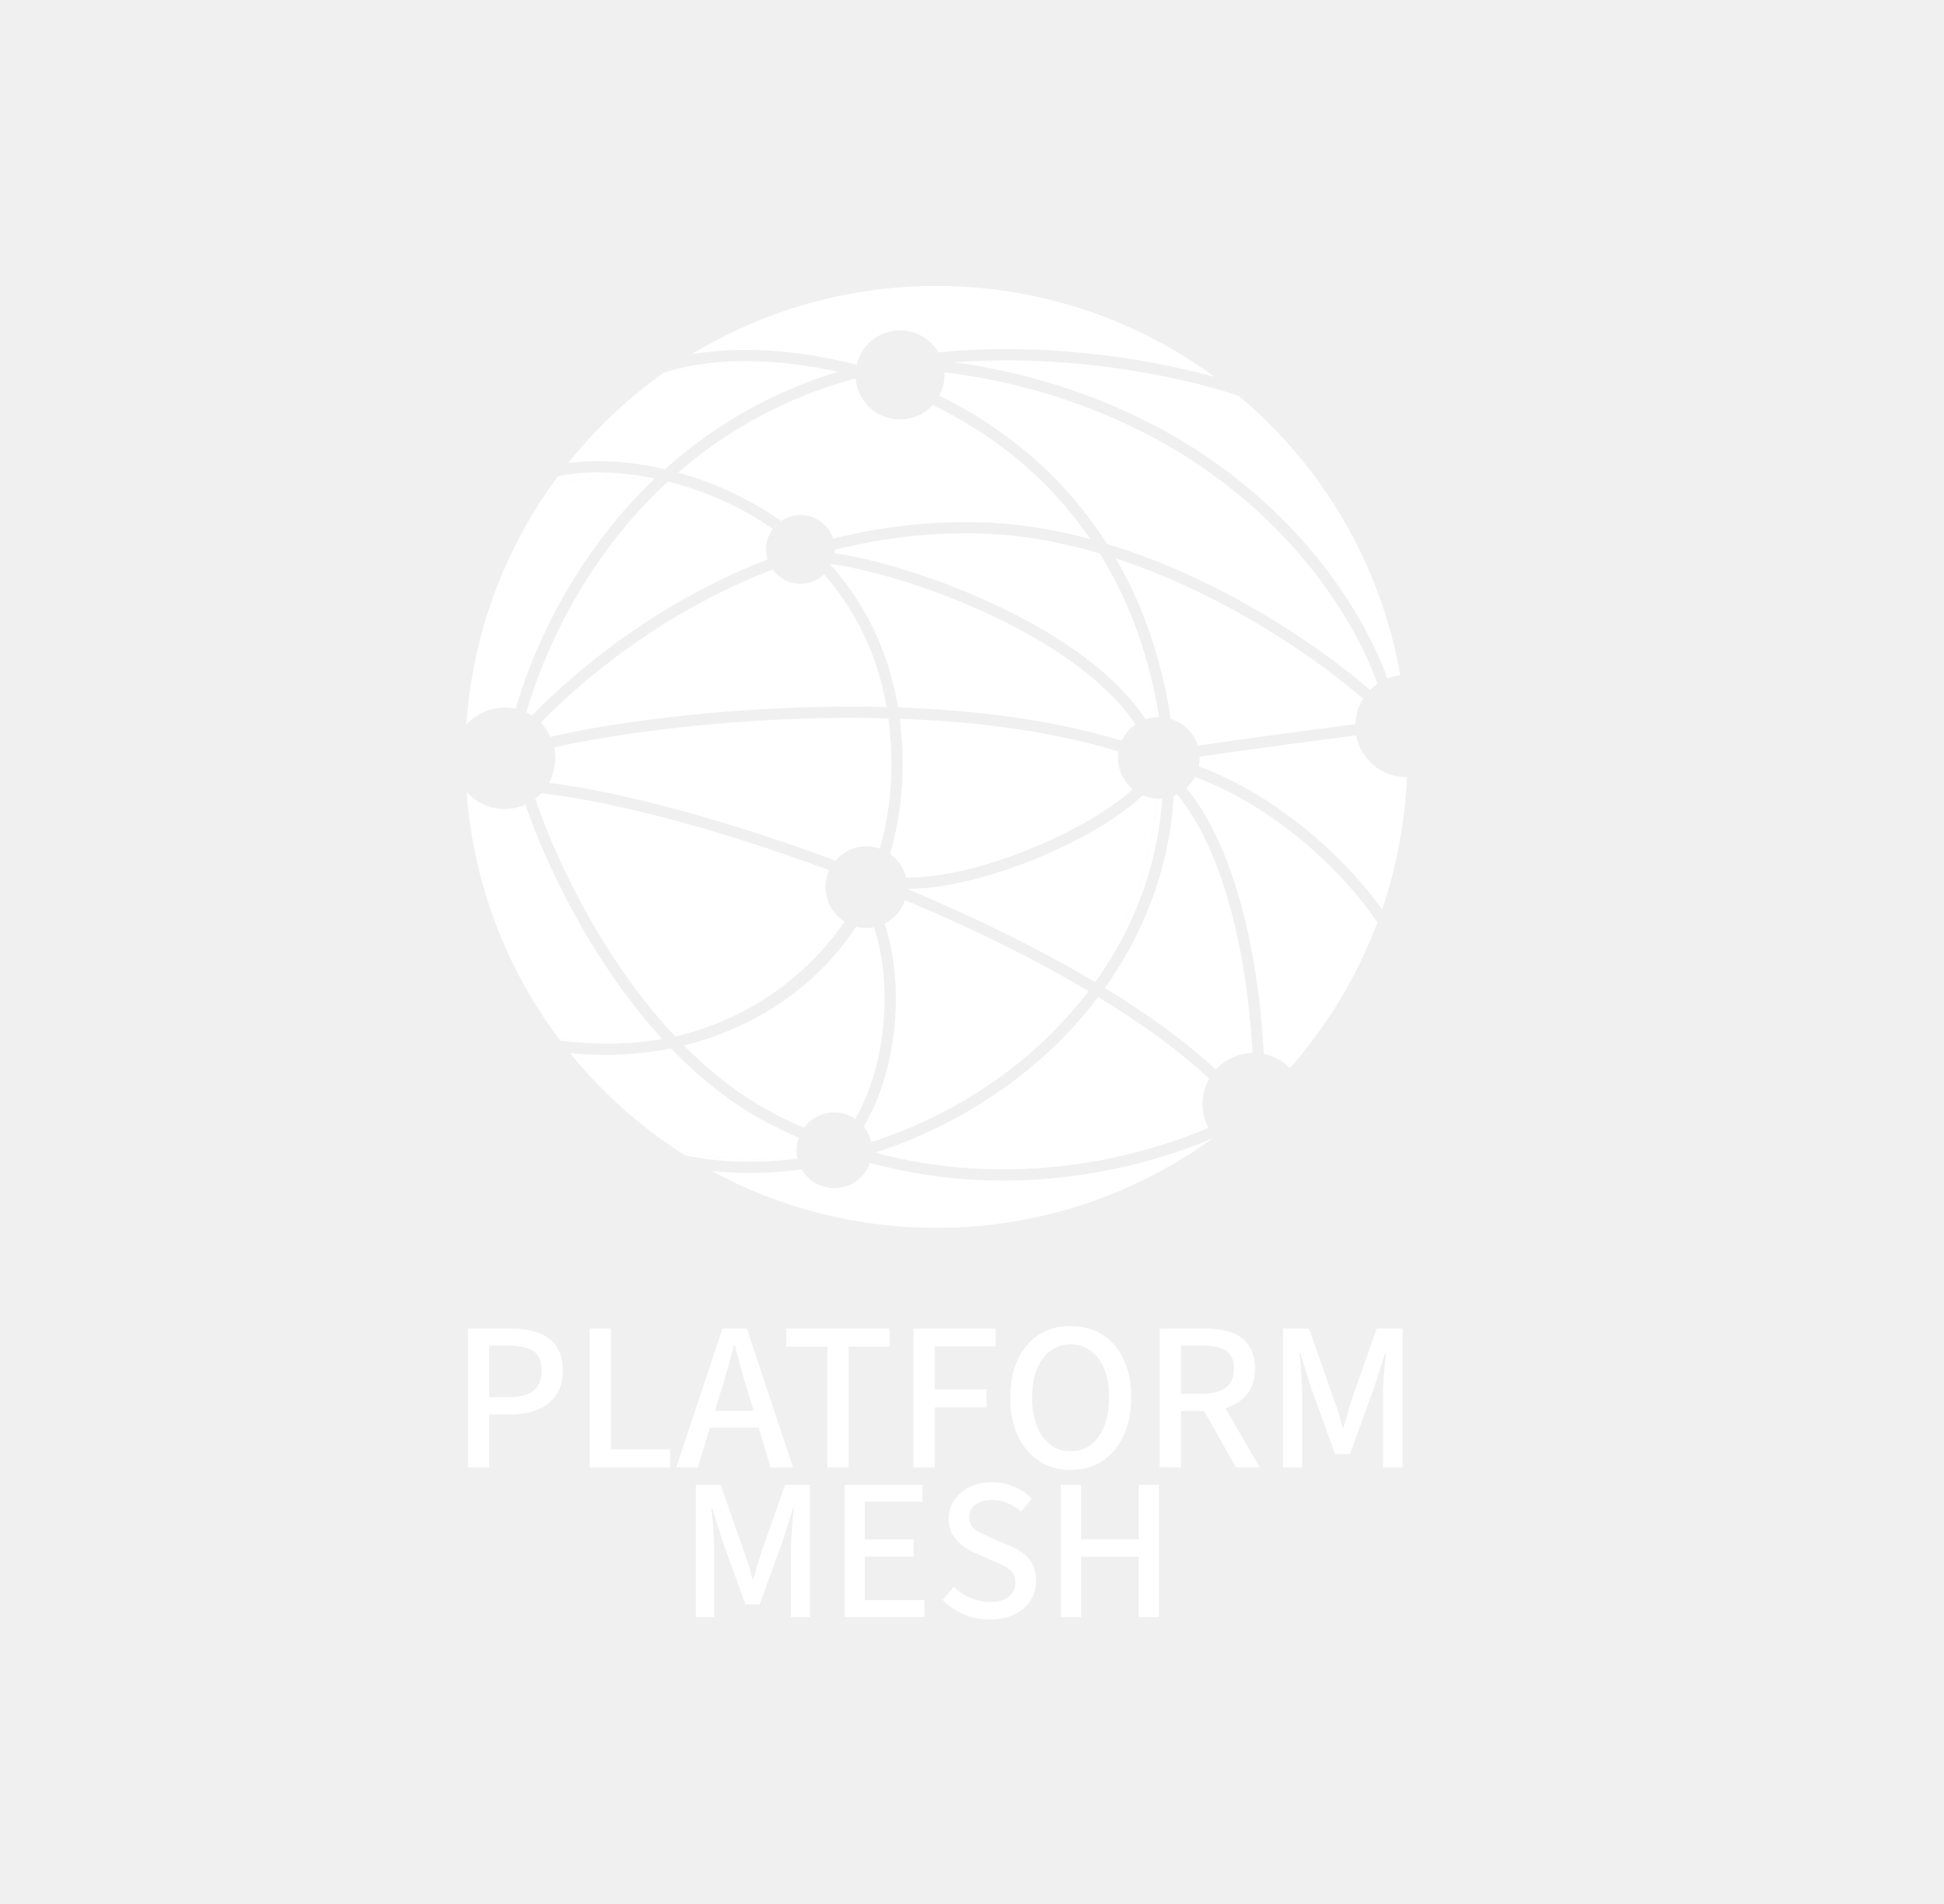
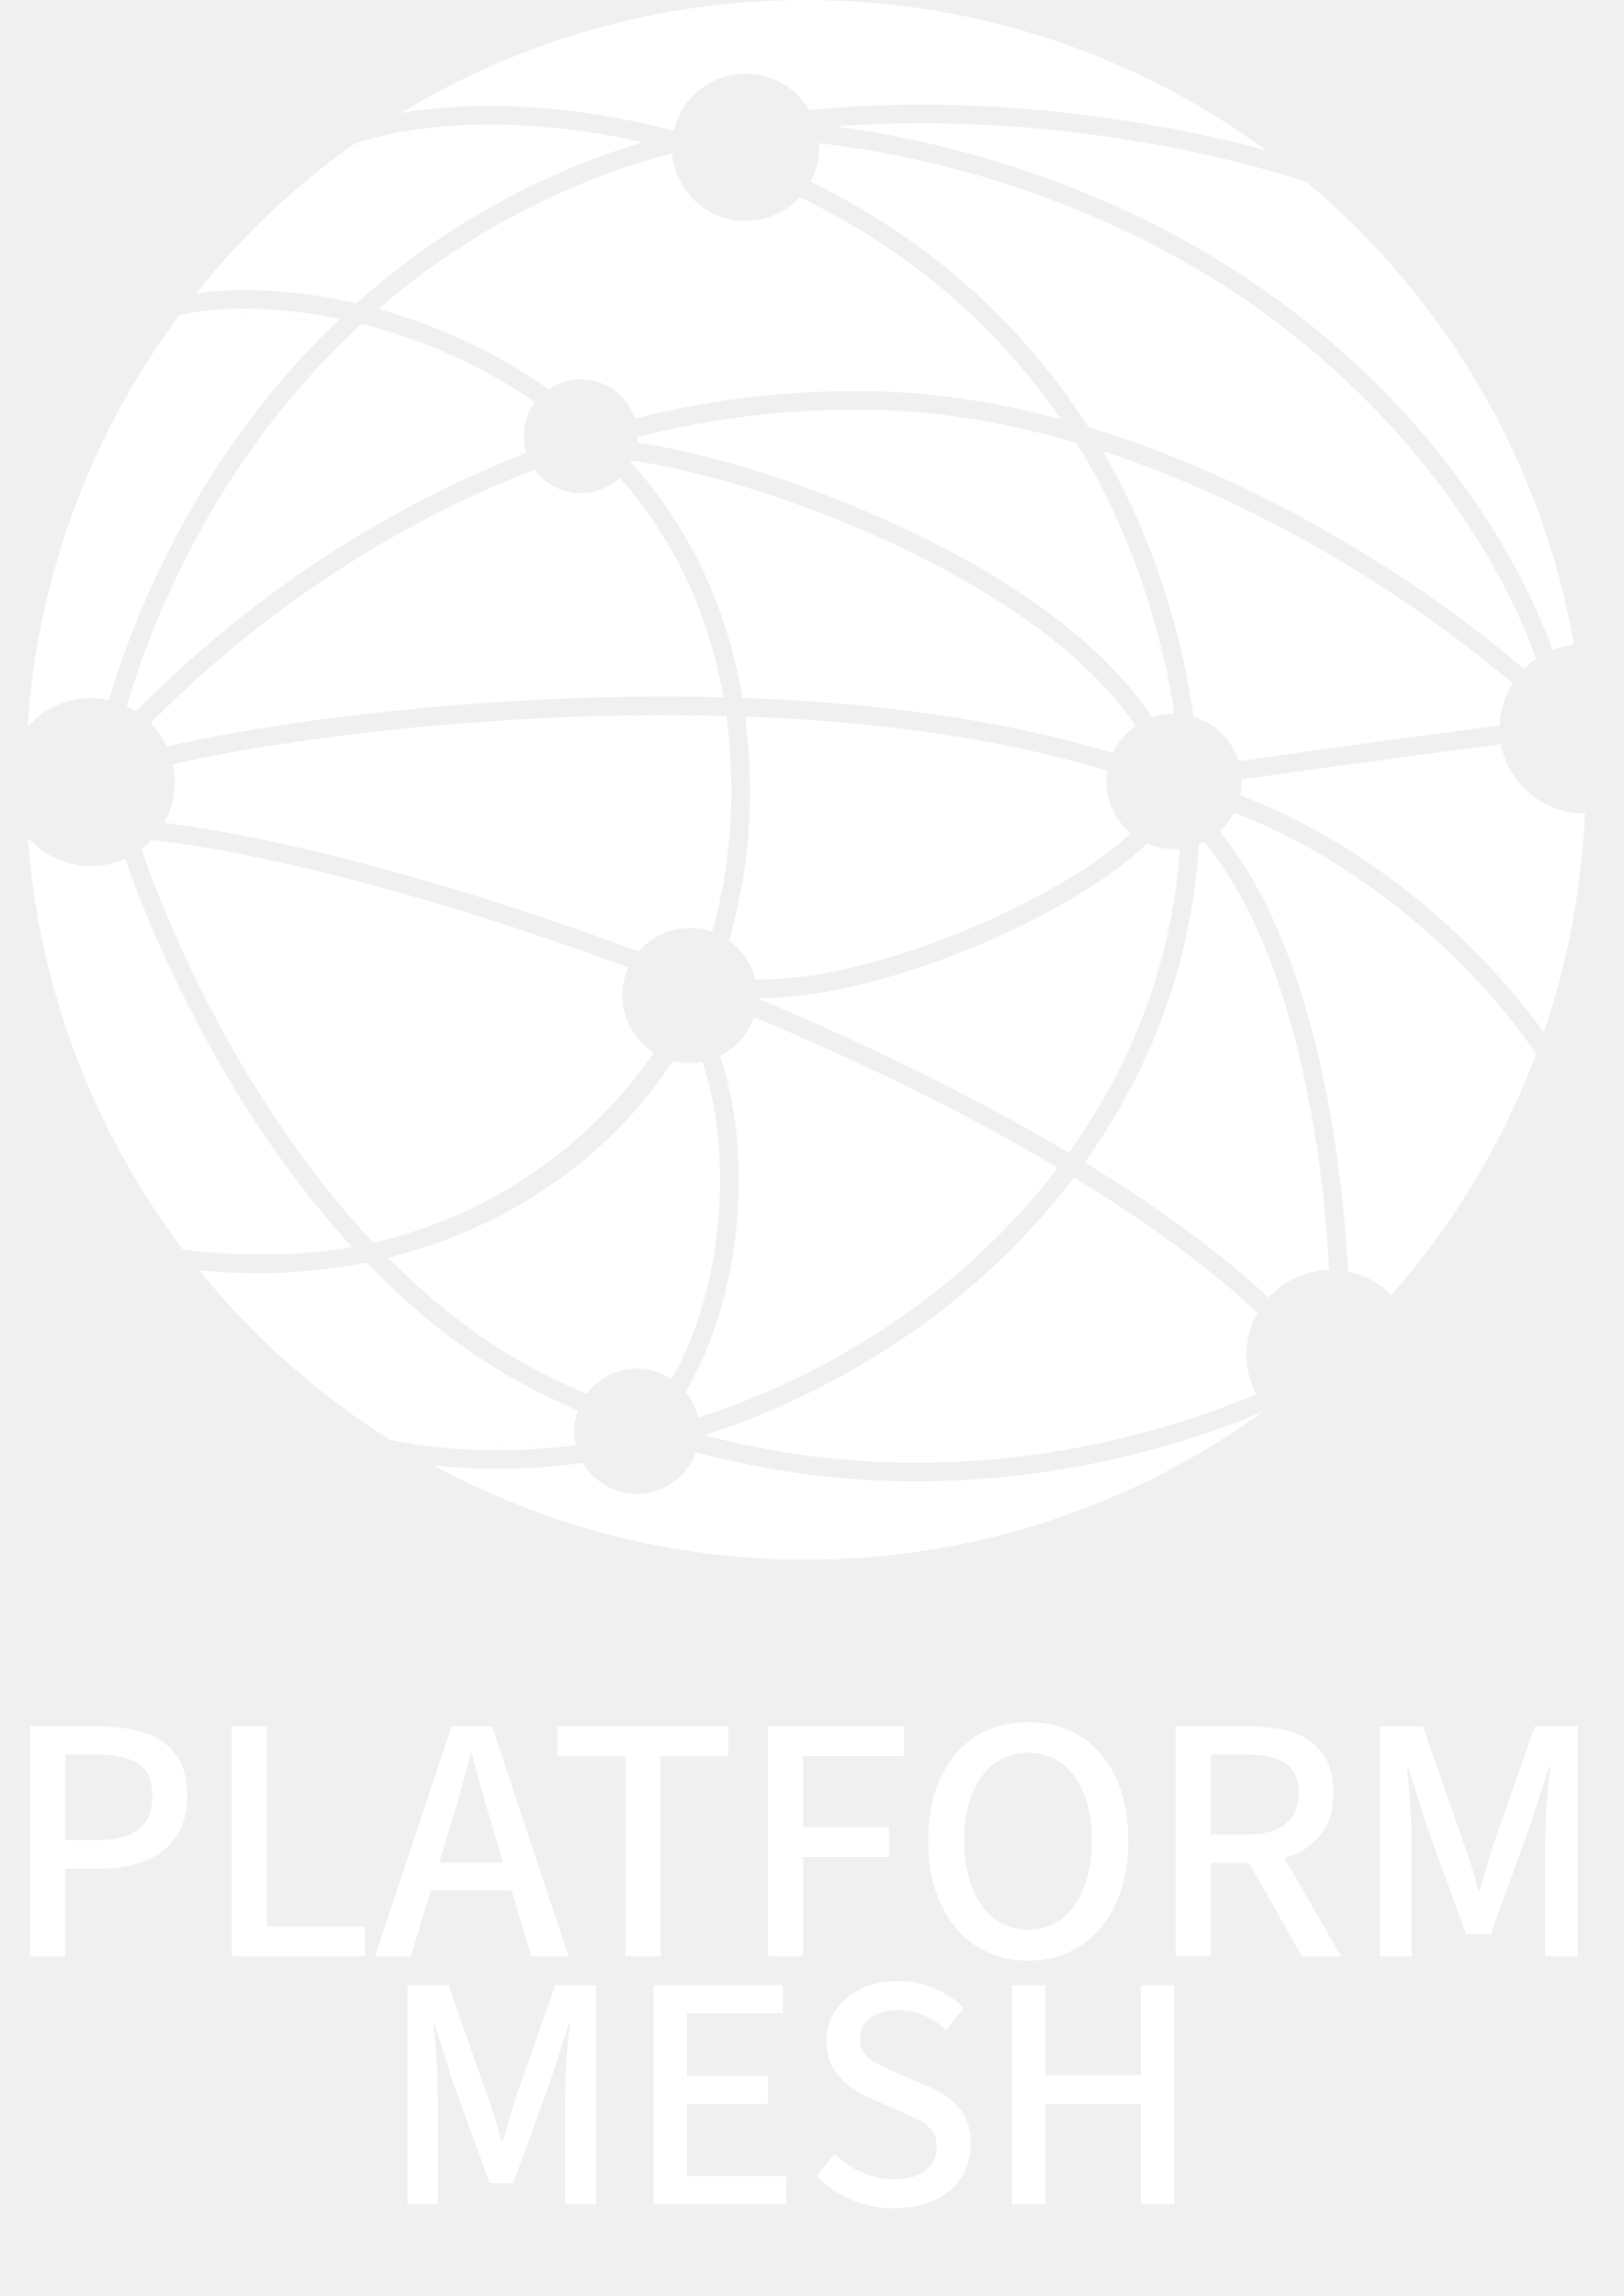
- <svg xmlns="http://www.w3.org/2000/svg" id="a" data-name="Layer 1" width="678.31" height="664.28" viewBox="0 0 678.31 664.28">
-   <g>
-     <rect x="156.92" y="459.64" width="342.15" height="67.11" fill="none" />
-     <path d="M163.29,512.11v-48.47h14.58c3.6,0,6.79.46,9.58,1.37,2.79.91,4.97,2.44,6.55,4.59,1.58,2.15,2.37,5.02,2.37,8.62s-.78,6.39-2.33,8.66c-1.55,2.27-3.71,3.96-6.48,5.07s-5.9,1.67-9.4,1.67h-7.47v18.5h-7.4ZM170.68,487.61h6.73c3.95,0,6.87-.76,8.77-2.29,1.9-1.53,2.85-3.9,2.85-7.1s-1-5.51-3-6.77-4.97-1.89-8.92-1.89h-6.44v18.06Z" fill="#fff" />
-     <path d="M205.76,512.11v-48.47h7.4v42.18h20.65v6.29h-28.05Z" fill="#fff" />
-     <path d="M235.95,512.11l16.13-48.47h8.51l16.13,48.47h-7.84l-7.92-26.42c-.84-2.66-1.63-5.34-2.37-8.03-.74-2.69-1.48-5.41-2.22-8.18h-.3c-.69,2.76-1.42,5.49-2.18,8.18-.77,2.69-1.57,5.37-2.41,8.03l-7.99,26.42h-7.55ZM244.98,498.2v-5.85h22.57v5.85h-22.57Z" fill="#fff" />
-     <path d="M288.71,512.11v-42.18h-14.36v-6.29h36.04v6.29h-14.28v42.18h-7.4Z" fill="#fff" />
-     <path d="M318.76,512.11v-48.47h28.64v6.22h-21.24v15.02h18.06v6.29h-18.06v20.94h-7.4Z" fill="#fff" />
-     <path d="M373.59,513c-4.14,0-7.8-1.02-10.95-3.07-3.16-2.05-5.64-4.97-7.44-8.77-1.8-3.8-2.7-8.29-2.7-13.47s.9-9.71,2.7-13.43c1.8-3.72,4.28-6.57,7.44-8.55,3.16-1.97,6.81-2.96,10.95-2.96s7.79.99,10.95,2.96c3.16,1.97,5.64,4.82,7.44,8.55s2.7,8.2,2.7,13.43-.9,9.67-2.7,13.47c-1.8,3.8-4.28,6.72-7.44,8.77-3.16,2.05-6.81,3.07-10.95,3.07ZM373.59,506.48c2.71,0,5.07-.76,7.07-2.29,2-1.53,3.55-3.71,4.66-6.55,1.11-2.84,1.67-6.15,1.67-9.95s-.55-7.14-1.67-9.88c-1.11-2.74-2.66-4.86-4.66-6.36-2-1.5-4.35-2.26-7.07-2.26s-5.08.75-7.1,2.26c-2.02,1.51-3.59,3.63-4.7,6.36-1.11,2.74-1.67,6.03-1.67,9.88s.55,7.12,1.67,9.95c1.11,2.84,2.67,5.02,4.7,6.55,2.02,1.53,4.39,2.29,7.1,2.29Z" fill="#fff" />
-     <path d="M404.67,512.11v-48.47h15.76c3.35,0,6.34.43,8.95,1.29,2.61.86,4.69,2.33,6.22,4.4,1.53,2.07,2.29,4.84,2.29,8.29s-.77,6.12-2.29,8.29c-1.53,2.17-3.6,3.8-6.22,4.88-2.62,1.08-5.6,1.63-8.95,1.63h-8.36v19.68h-7.4ZM412.07,486.43h7.47c3.6,0,6.34-.73,8.21-2.18,1.87-1.45,2.81-3.66,2.81-6.62s-.94-5.04-2.81-6.25c-1.88-1.21-4.61-1.81-8.21-1.81h-7.47v16.87ZM431.24,512.11l-12.21-21.68,5.55-4.22,14.95,25.9h-8.29Z" fill="#fff" />
-     <path d="M447.66,512.11v-48.47h9.1l8.66,24.79c.59,1.58,1.13,3.16,1.63,4.74.49,1.58.96,3.26,1.41,5.03h.3c.49-1.78.97-3.45,1.44-5.03.47-1.58.95-3.16,1.44-4.74l8.73-24.79h9.03v48.47h-6.88v-24.35c0-1.48.05-3.16.15-5.03.1-1.87.23-3.74.41-5.59.17-1.85.36-3.52.55-5h-.3l-3.85,12.06-8.44,23.24h-5.18l-8.44-23.24-3.77-12.06h-.3c.2,1.48.37,3.14.52,5,.15,1.85.27,3.71.37,5.59.1,1.88.15,3.55.15,5.03v24.35h-6.73Z" fill="#fff" />
+ <svg xmlns="http://www.w3.org/2000/svg" id="a" data-name="Layer 1" width="342.15" height="483.9" viewBox="0 0 342.15 483.9" version="1.1">
+   <defs id="defs48" />
+   <g id="g8" transform="translate(-156.92,-99.79)">
+     <rect x="156.92" y="459.64" width="342.15" height="67.11" fill="none" id="rect1" />
+     <path d="m 163.29,512.11 v -48.47 h 14.58 c 3.6,0 6.79,0.46 9.58,1.37 2.79,0.91 4.97,2.44 6.55,4.59 1.58,2.15 2.37,5.02 2.37,8.62 0,3.6 -0.78,6.39 -2.33,8.66 -1.55,2.27 -3.71,3.96 -6.48,5.07 -2.77,1.11 -5.9,1.67 -9.4,1.67 h -7.47 v 18.5 h -7.4 z m 7.39,-24.5 h 6.73 c 3.95,0 6.87,-0.76 8.77,-2.29 1.9,-1.53 2.85,-3.9 2.85,-7.1 0,-3.2 -1,-5.51 -3,-6.77 -2,-1.26 -4.97,-1.89 -8.92,-1.89 h -6.44 v 18.06 z" fill="#ffffff" id="path1" />
+     <path d="m 205.76,512.11 v -48.47 h 7.4 v 42.18 h 20.65 v 6.29 z" fill="#ffffff" id="path2" />
+     <path d="m 235.95,512.11 16.13,-48.47 h 8.51 l 16.13,48.47 h -7.84 l -7.92,-26.42 c -0.84,-2.66 -1.63,-5.34 -2.37,-8.03 -0.74,-2.69 -1.48,-5.41 -2.22,-8.18 h -0.3 c -0.69,2.76 -1.42,5.49 -2.18,8.18 -0.77,2.69 -1.57,5.37 -2.41,8.03 l -7.99,26.42 h -7.55 z m 9.03,-13.91 v -5.85 h 22.57 v 5.85 z" fill="#ffffff" id="path3" />
+     <path d="m 288.71,512.11 v -42.18 h -14.36 v -6.29 h 36.04 v 6.29 h -14.28 v 42.18 z" fill="#ffffff" id="path4" />
+     <path d="m 318.76,512.11 v -48.47 h 28.64 v 6.22 h -21.24 v 15.02 h 18.06 v 6.29 h -18.06 v 20.94 z" fill="#ffffff" id="path5" />
+     <path d="m 373.59,513 c -4.14,0 -7.8,-1.02 -10.95,-3.07 -3.16,-2.05 -5.64,-4.97 -7.44,-8.77 -1.8,-3.8 -2.7,-8.29 -2.7,-13.47 0,-5.18 0.9,-9.71 2.7,-13.43 1.8,-3.72 4.28,-6.57 7.44,-8.55 3.16,-1.97 6.81,-2.96 10.95,-2.96 4.14,0 7.79,0.99 10.95,2.96 3.16,1.97 5.64,4.82 7.44,8.55 1.8,3.73 2.7,8.2 2.7,13.43 0,5.23 -0.9,9.67 -2.7,13.47 -1.8,3.8 -4.28,6.72 -7.44,8.77 -3.16,2.05 -6.81,3.07 -10.95,3.07 z m 0,-6.52 c 2.71,0 5.07,-0.76 7.07,-2.29 2,-1.53 3.55,-3.71 4.66,-6.55 1.11,-2.84 1.67,-6.15 1.67,-9.95 0,-3.8 -0.55,-7.14 -1.67,-9.88 -1.11,-2.74 -2.66,-4.86 -4.66,-6.36 -2,-1.5 -4.35,-2.26 -7.07,-2.26 -2.72,0 -5.08,0.75 -7.1,2.26 -2.02,1.51 -3.59,3.63 -4.7,6.36 -1.11,2.74 -1.67,6.03 -1.67,9.88 0,3.85 0.55,7.12 1.67,9.95 1.11,2.84 2.67,5.02 4.7,6.55 2.02,1.53 4.39,2.29 7.1,2.29 z" fill="#ffffff" id="path6" />
+     <path d="m 404.67,512.11 v -48.47 h 15.76 c 3.35,0 6.34,0.43 8.95,1.29 2.61,0.86 4.69,2.33 6.22,4.4 1.53,2.07 2.29,4.84 2.29,8.29 0,3.45 -0.77,6.12 -2.29,8.29 -1.53,2.17 -3.6,3.8 -6.22,4.88 -2.62,1.08 -5.6,1.63 -8.95,1.63 h -8.36 v 19.68 h -7.4 z m 7.4,-25.68 h 7.47 c 3.6,0 6.34,-0.73 8.21,-2.18 1.87,-1.45 2.81,-3.66 2.81,-6.62 0,-2.96 -0.94,-5.04 -2.81,-6.25 -1.88,-1.21 -4.61,-1.81 -8.21,-1.81 h -7.47 v 16.87 z m 19.17,25.68 -12.21,-21.68 5.55,-4.22 14.95,25.9 z" fill="#ffffff" id="path7" />
+     <path d="m 447.66,512.11 v -48.47 h 9.1 l 8.66,24.79 c 0.59,1.58 1.13,3.16 1.63,4.74 0.49,1.58 0.96,3.26 1.41,5.03 h 0.3 c 0.49,-1.78 0.97,-3.45 1.44,-5.03 0.47,-1.58 0.95,-3.16 1.44,-4.74 l 8.73,-24.79 h 9.03 v 48.47 h -6.88 v -24.35 c 0,-1.48 0.05,-3.16 0.15,-5.03 0.1,-1.87 0.23,-3.74 0.41,-5.59 0.17,-1.85 0.36,-3.52 0.55,-5 h -0.3 l -3.85,12.06 -8.44,23.24 h -5.18 l -8.44,-23.24 -3.77,-12.06 h -0.3 c 0.2,1.48 0.37,3.14 0.52,5 0.15,1.85 0.27,3.71 0.37,5.59 0.1,1.88 0.15,3.55 0.15,5.03 v 24.35 z" fill="#ffffff" id="path8" />
  </g>
-   <g>
-     <rect x="209.57" y="514.37" width="228.01" height="69.32" fill="none" />
-     <path d="M242.78,564.36v-46.18h8.67l8.25,23.62c.56,1.5,1.08,3.01,1.55,4.51.47,1.5.92,3.1,1.34,4.79h.28c.47-1.69.93-3.29,1.38-4.79.45-1.5.9-3.01,1.38-4.51l8.32-23.62h8.6v46.18h-6.56v-23.2c0-1.41.05-3.01.14-4.79s.22-3.56.39-5.32c.16-1.76.34-3.35.53-4.76h-.28l-3.67,11.49-8.04,22.14h-4.94l-8.04-22.14-3.6-11.49h-.28c.19,1.41.35,3,.49,4.76.14,1.76.26,3.54.35,5.32.09,1.79.14,3.38.14,4.79v23.2h-6.42Z" fill="#fff" />
-     <path d="M294.67,564.36v-46.18h27.21v5.92h-20.16v13.18h17.06v5.92h-17.06v15.23h20.87v5.92h-27.92Z" fill="#fff" />
-     <path d="M345.36,565.2c-3.24,0-6.25-.6-9.03-1.8-2.77-1.2-5.24-2.88-7.4-5.04l3.88-4.58c1.64,1.65,3.58,2.94,5.82,3.88,2.23.94,4.52,1.41,6.87,1.41,2.82,0,4.99-.62,6.52-1.87,1.53-1.24,2.29-2.88,2.29-4.9,0-1.41-.32-2.55-.95-3.42-.63-.87-1.52-1.6-2.64-2.19-1.13-.59-2.4-1.19-3.81-1.8l-6.49-2.82c-1.5-.66-2.97-1.5-4.41-2.54-1.43-1.03-2.62-2.33-3.56-3.88-.94-1.55-1.41-3.46-1.41-5.71,0-2.4.65-4.55,1.94-6.45,1.29-1.9,3.07-3.41,5.32-4.51s4.87-1.66,7.83-1.66c2.77,0,5.36.52,7.76,1.55,2.4,1.03,4.44,2.4,6.13,4.09l-3.74,4.58c-1.46-1.27-3.04-2.27-4.76-3-1.71-.73-3.51-1.09-5.39-1.09-2.4,0-4.32.54-5.78,1.62-1.46,1.08-2.19,2.56-2.19,4.44,0,1.36.36,2.47,1.09,3.31.73.85,1.68,1.55,2.86,2.12,1.18.56,2.37,1.13,3.6,1.69l6.42,2.75c1.83.75,3.46,1.66,4.87,2.71,1.41,1.06,2.51,2.36,3.31,3.91.8,1.55,1.2,3.46,1.2,5.71,0,2.49-.63,4.76-1.9,6.8-1.27,2.04-3.12,3.67-5.54,4.86-2.42,1.2-5.32,1.8-8.71,1.8Z" fill="#fff" />
-     <path d="M370.18,564.36v-46.18h7.05v18.97h20.09v-18.97h7.05v46.18h-7.05v-21.08h-20.09v21.08h-7.05Z" fill="#fff" />
+   <g id="g12" transform="translate(-156.92,-99.79)">
+     <rect x="209.57" y="514.37" width="228.01" height="69.32" fill="none" id="rect8" />
+     <path d="m 242.78,564.36 v -46.18 h 8.67 l 8.25,23.62 c 0.56,1.5 1.08,3.01 1.55,4.51 0.47,1.5 0.92,3.1 1.34,4.79 h 0.28 c 0.47,-1.69 0.93,-3.29 1.38,-4.79 0.45,-1.5 0.9,-3.01 1.38,-4.51 l 8.32,-23.62 h 8.6 v 46.18 h -6.56 v -23.2 c 0,-1.41 0.05,-3.01 0.14,-4.79 0.09,-1.78 0.22,-3.56 0.39,-5.32 0.16,-1.76 0.34,-3.35 0.53,-4.76 h -0.28 l -3.67,11.49 -8.04,22.14 h -4.94 l -8.04,-22.14 -3.6,-11.49 h -0.28 c 0.19,1.41 0.35,3 0.49,4.76 0.14,1.76 0.26,3.54 0.35,5.32 0.09,1.79 0.14,3.38 0.14,4.79 v 23.2 h -6.42 z" fill="#ffffff" id="path9" />
+     <path d="m 294.67,564.36 v -46.18 h 27.21 v 5.92 h -20.16 v 13.18 h 17.06 v 5.92 h -17.06 v 15.23 h 20.87 v 5.92 h -27.92 z" fill="#ffffff" id="path10" />
+     <path d="m 345.36,565.2 c -3.24,0 -6.25,-0.6 -9.03,-1.8 -2.77,-1.2 -5.24,-2.88 -7.4,-5.04 l 3.88,-4.58 c 1.64,1.65 3.58,2.94 5.82,3.88 2.23,0.94 4.52,1.41 6.87,1.41 2.82,0 4.99,-0.62 6.52,-1.87 1.53,-1.24 2.29,-2.88 2.29,-4.9 0,-1.41 -0.32,-2.55 -0.95,-3.42 -0.63,-0.87 -1.52,-1.6 -2.64,-2.19 -1.13,-0.59 -2.4,-1.19 -3.81,-1.8 l -6.49,-2.82 c -1.5,-0.66 -2.97,-1.5 -4.41,-2.54 -1.43,-1.03 -2.62,-2.33 -3.56,-3.88 -0.94,-1.55 -1.41,-3.46 -1.41,-5.71 0,-2.4 0.65,-4.55 1.94,-6.45 1.29,-1.9 3.07,-3.41 5.32,-4.51 2.25,-1.1 4.87,-1.66 7.83,-1.66 2.77,0 5.36,0.52 7.76,1.55 2.4,1.03 4.44,2.4 6.13,4.09 l -3.74,4.58 c -1.46,-1.27 -3.04,-2.27 -4.76,-3 -1.71,-0.73 -3.51,-1.09 -5.39,-1.09 -2.4,0 -4.32,0.54 -5.78,1.62 -1.46,1.08 -2.19,2.56 -2.19,4.44 0,1.36 0.36,2.47 1.09,3.31 0.73,0.85 1.68,1.55 2.86,2.12 1.18,0.56 2.37,1.13 3.6,1.69 l 6.42,2.75 c 1.83,0.75 3.46,1.66 4.87,2.71 1.41,1.06 2.51,2.36 3.31,3.91 0.8,1.55 1.2,3.46 1.2,5.71 0,2.49 -0.63,4.76 -1.9,6.8 -1.27,2.04 -3.12,3.67 -5.54,4.86 -2.42,1.2 -5.32,1.8 -8.71,1.8 z" fill="#ffffff" id="path11" />
+     <path d="m 370.18,564.36 v -46.18 h 7.05 v 18.97 h 20.09 v -18.97 h 7.05 v 46.18 h -7.05 v -21.08 h -20.09 v 21.08 z" fill="#ffffff" id="path12" />
  </g>
-   <g>
-     <path d="M389.34,194.88c7.67,13.26,13.35,28,16.95,44.12.89,3.97,1.6,7.91,2.15,11.84,4.51,1.36,8.08,4.88,9.49,9.37,21.48-3.12,44.97-6.2,54.98-7.5.12-3.26,1.11-6.29,2.74-8.87-10.26-8.8-24.42-19.11-40.78-28.47-12.18-6.97-27.89-14.72-45.53-20.48Z" fill="#fff" />
-     <path d="M270.05,126.4c-6.34-.47-12.54-.5-18.44-.07-7.5.55-14.29,1.84-19.98,3.74-.25.18-.5.35-.74.52,10.99-2.79,22.5-4.27,34.35-4.27,1.61,0,3.21.03,4.81.08Z" fill="#fff" />
-     <path d="M278.26,404.34c-.03-.11-.05-.23-.07-.34-4.26.39-8.58.6-12.94.6-9.81,0-19.39-1.02-28.62-2.95.81.53,1.63,1.06,2.45,1.58,12.28,2.51,25.5,2.89,39.19,1.12Z" fill="#fff" />
-     <path d="M332.91,126.44c5.48.71,12.54,1.88,20.7,3.8,17.85,4.2,44.45,12.95,69.82,30.79,19.48,13.7,35.49,30.36,47.59,49.51,6.17,9.77,10.44,18.9,13.1,26.25,1.41-.56,2.91-.95,4.47-1.14-6.8-38.9-27.28-73.1-56.3-97.45-13.36-4.5-33.21-9.07-55.42-11.2-12.43-1.19-27.7-1.81-43.96-.56Z" fill="#fff" />
-     <path d="M298.9,127.35c1.58-6.9,7.75-12.05,15.13-12.05,5.72,0,10.71,3.09,13.4,7.69,18.45-1.85,35.87-1.23,49.8.11,14.12,1.35,28.47,3.8,41.49,7.08,1.72.43,3.4.88,5.05,1.33-27.2-19.94-60.77-31.72-97.08-31.72-31.22,0-60.41,8.71-85.27,23.82,3.12-.54,6.43-.94,9.89-1.19,14.83-1.09,31.52.66,47.58,4.92Z" fill="#fff" />
-     <path d="M364.13,363.33c5.77-5.44,11.02-11.28,15.69-17.43-.24-.15-.49-.29-.73-.44-4.49,6.37-9.49,12.35-14.96,17.87Z" fill="#fff" />
-     <path d="M410.69,277.23c-.37.18-.75.35-1.13.5-.76,12.54-3.35,24.77-7.76,36.59-3.98,10.66-9.47,20.9-16.29,30.46,15.63,9.54,28.59,19.08,38.72,28.48,3.18-3.49,7.73-5.7,12.8-5.81-.62-11.51-2.31-29.24-6.86-47.25-4.68-18.54-11.23-32.97-19.47-42.98Z" fill="#fff" />
-     <path d="M404.34,250.23s.04,0,.06,0c-.51-3.44-1.15-6.9-1.93-10.38-1.18-5.29-2.59-10.42-4.23-15.4,2.55,8.3,4.35,16.92,5.32,25.8.26-.01.52-.02.78-.02Z" fill="#fff" />
-     <path d="M403.75,278.71c-2.2,23.34-10.17,45-22.47,63.54,0,0,0,0,0,0,.28.17.56.34.85.51,6.7-9.36,12.1-19.38,15.99-29.8,4.14-11.08,6.62-22.54,7.44-34.29-.4.03-.81.06-1.23.06-.2,0-.39,0-.59-.01Z" fill="#fff" />
-     <path d="M350.03,412.01c-6.2,0-12.38-.32-18.5-.95-9.45-.98-18.78-2.72-27.95-5.21-1.82,5.12-6.7,8.79-12.44,8.79-4.86,0-9.1-2.63-11.4-6.54-6.15.84-12.22,1.26-18.15,1.26-4.51,0-8.95-.24-13.29-.73,23.3,12.67,50.01,19.88,78.41,19.88,36.04,0,69.37-11.6,96.46-31.27-8.43,3.6-22.24,8.59-39.88,11.77-11.1,2-22.23,3-33.26,3Z" fill="#fff" />
-     <path d="M448.25,288.57c-10.27-7.69-20.9-13.59-31.31-17.45-.77,1.46-1.79,2.77-3,3.88,8.52,10.46,15.25,25.3,20.03,44.24,4.7,18.61,6.4,36.89,7,48.56,3.53.71,6.68,2.47,9.12,4.93,13.05-14.82,23.47-32,30.54-50.83-8.2-12.02-19.61-23.79-32.37-33.34Z" fill="#fff" />
-     <path d="M490.73,271.2c-8.74,0-16.01-6.29-17.54-14.58-10.1,1.31-33.34,4.36-54.62,7.45,0,.14.01.27.01.41,0,1.02-.11,2.01-.31,2.96,10.77,3.99,21.75,10.08,32.32,17.99,12.28,9.19,23.35,20.39,31.64,31.96,4.99-14.58,7.99-30.09,8.67-46.19-.06,0-.12,0-.18,0Z" fill="#fff" />
-     <path d="M327.76,138.1c14.37,7.02,27.4,16.13,38.43,26.94,7.65,7.5,14.35,15.77,20.07,24.77,19.69,5.97,37.21,14.53,50.55,22.16,16.49,9.43,30.82,19.86,41.27,28.81.78-.78,1.63-1.49,2.54-2.12-2.23-6.33-6.15-15.33-12.92-26.03-11.66-18.45-27.75-35.18-46.54-48.4-24.83-17.46-50.88-26.04-68.36-30.16-9.5-2.24-17.56-3.44-23.27-4.09.01.28.02.56.02.84,0,2.63-.65,5.1-1.81,7.27Z" fill="#fff" />
-     <path d="M361.76,370.75c-16.22,13.99-35.9,24.94-56.41,31.51,8.69,2.32,17.54,3.95,26.49,4.89,16.62,1.73,33.65,1.07,50.61-1.97,16.21-2.91,30.1-7.69,39.19-11.54-1.32-2.49-2.07-5.33-2.07-8.35,0-3.21.85-6.23,2.34-8.83-10.11-9.44-23.16-19.03-38.71-28.52-6.2,8.21-13.39,15.87-21.44,22.82Z" fill="#fff" />
-     <path d="M341.94,186.19c-17.09-.44-34.01,1.47-50.64,5.69,0,.41-.03.81-.08,1.21,12.61,1.79,32.87,7.38,53.93,17,31.68,14.48,47.09,29.61,54.58,40.91,1.21-.41,2.49-.67,3.82-.74-.96-8.88-2.76-17.5-5.32-25.8-3.7-11.26-8.54-21.71-14.51-31.32-13.19-3.89-27.33-6.57-41.79-6.94Z" fill="#fff" />
-     <path d="M396.21,252.78c-4.65-6.9-11.35-13.66-19.99-20.16-9.09-6.83-20.09-13.21-32.7-18.98-20.2-9.23-40.86-15.06-53.39-16.76-.06.13-.13.26-.2.39,2.29,2.57,4.44,5.24,6.44,8.03,8.72,12.16,14.42,26.13,16.98,41.58,25.43.89,53.23,4.02,78.05,11.64,1.07-2.32,2.74-4.3,4.81-5.74Z" fill="#fff" />
-     <path d="M398.67,277.55c-7.68,7.45-21.36,15.63-37.29,22.15-16.65,6.81-32.41,10.48-44.57,10.48-.1,0-.19,0-.29,0,0,.01,0,.02,0,.03,23.86,9.99,46.17,21.02,64.77,32.05,12.29-18.54,20.26-40.2,22.47-63.54-1.8-.07-3.51-.48-5.08-1.16Z" fill="#fff" />
-     <path d="M219.21,161.54c4.27.47,8.56,1.21,12.8,2.2,13.74-12.31,29.37-22.09,46.54-29.11,4.55-1.86,9.16-3.47,13.8-4.86-7.46-1.69-14.98-2.82-22.31-3.37-1.6-.05-3.2-.08-4.81-.08-11.86,0-23.36,1.48-34.35,4.27-12.25,8.8-23.23,19.25-32.64,31.02,6.33-.87,13.43-.9,20.96-.07Z" fill="#fff" />
-     <path d="M232.54,168.57c5.6,1.09,11.03,2.66,16.25,4.65-5.11-2.11-10.36-3.85-15.67-5.18-.19.18-.38.35-.58.53Z" fill="#fff" />
-     <path d="M315.79,314.14c-1.21,3.59-3.8,6.54-7.15,8.21,3.11,9.09,4.46,20.51,3.74,32.31-.89,14.41-4.77,27.97-10.98,38.48,1.26,1.56,2.17,3.41,2.62,5.43,20.06-6.41,39.31-17.1,55.18-30.79,1.68-1.45,3.33-2.94,4.93-4.45,5.47-5.52,10.47-11.5,14.96-17.87-18.15-10.75-39.46-21.32-63.3-31.32Z" fill="#fff" />
-     <path d="M272.55,181.81c1.92-1.31,4.25-2.08,6.75-2.08,5.32,0,9.83,3.47,11.4,8.26,16.86-4.25,34-6.16,51.33-5.71,13.24.34,26.2,2.56,38.43,5.87-4.99-7.3-10.67-14.08-17.02-20.31-10.88-10.66-23.77-19.62-37.98-26.49-2.84,3.08-6.91,5.02-11.43,5.02-8.15,0-14.83-6.28-15.47-14.27-6.24,1.65-12.44,3.68-18.52,6.17-15.93,6.51-30.5,15.46-43.42,26.65,8.98,2.48,17.75,6.06,25.95,10.63,3.48,1.94,6.81,4.03,9.98,6.27Z" fill="#fff" />
-     <path d="M278.18,404c-.16-.83-.25-1.69-.25-2.57,0-1.53.26-3.01.75-4.37-2.9-1.27-5.78-2.61-8.63-4.04-12.4-6.2-24.39-15.24-35.64-26.86-.09-.1-.18-.19-.28-.29-7.47,1.5-15.2,2.26-23.01,2.26-4.06,0-8.14-.21-12.21-.61,10.71,13.23,23.43,24.76,37.71,34.13,9.24,1.93,18.81,2.95,28.62,2.95,4.36,0,8.68-.2,12.94-.6Z" fill="#fff" />
-     <path d="M212.75,364.19c-6.07-.05-12.02-.64-17.78-1.74.18.24.37.48.55.72,5.75.76,11.52,1.1,17.23,1.02Z" fill="#fff" />
-     <path d="M291.13,388.23c2.7,0,5.21.81,7.31,2.21,11.61-20.23,12.66-48.82,6.48-66.84-.86.16-1.74.25-2.64.25-1.23,0-2.42-.16-3.55-.45-3.99,6.06-8.68,11.67-14.07,16.76-11.58,10.94-26.15,19.13-42.16,23.68-1.27.36-2.55.7-3.83,1.01,9.49,9.57,20.55,18.36,33.13,24.65,2.88,1.44,5.79,2.8,8.72,4.07,2.4-3.25,6.26-5.35,10.62-5.35Z" fill="#fff" />
-     <path d="M227.7,167.75c.14-.14.28-.28.42-.41.12-.12.25-.24.37-.35-3.23-.67-6.48-1.19-9.72-1.55-8.92-.99-17.16-.71-24.07.75-.68.91-1.34,1.83-2,2.75,6.71-1.44,13.67-2.21,20.82-2.21,4.81,0,9.54.35,14.17,1.02Z" fill="#fff" />
-     <path d="M316.13,306.25c11.69.16,27.23-3.42,43.77-10.19,14.81-6.06,27.91-13.78,35.32-20.65-3.13-2.61-5.12-6.54-5.12-10.94,0-.75.06-1.48.17-2.2-24.22-7.44-51.38-10.55-76.33-11.45.1.77.19,1.55.28,2.33,1.73,15.91.43,31.04-3.69,44.84,2.76,1.96,4.79,4.88,5.61,8.27Z" fill="#fff" />
-     <path d="M302.28,295.36c1.64,0,3.22.28,4.69.79,3.81-13.12,4.98-27.48,3.34-42.58-.1-.96-.22-1.92-.35-2.88-13.4-.37-26.06-.13-37.18.39-34.11,1.58-64.21,6.2-79.44,9.8.26,1.21.4,2.46.4,3.75,0,3.11-.81,6.03-2.21,8.57,25.94,3.27,62.79,13.29,99.95,27.12,2.61-3.03,6.48-4.96,10.8-4.96Z" fill="#fff" />
-     <path d="M234.37,211.54c10.97-6.51,22.14-11.94,33.46-16.29-.34-1.12-.53-2.3-.53-3.53,0-2.68.88-5.15,2.36-7.15-2.87-1.99-5.87-3.87-9-5.62-3.84-2.14-7.82-4.06-11.88-5.74-5.22-2-10.65-3.56-16.25-4.65-.55.51-1.1,1.02-1.64,1.54-11.44,10.93-21.48,23.76-29.83,38.14-10.05,17.29-15.23,32.73-17.42,40.4.68.32,1.33.69,1.95,1.09,10.36-10.58,26.7-25.1,48.77-38.19Z" fill="#fff" />
-     <path d="M309.36,246.76c-2.52-14.55-7.94-27.7-16.17-39.17-1.77-2.47-3.67-4.84-5.67-7.13-2.15,2.02-5.04,3.26-8.22,3.26-3.99,0-7.52-1.95-9.71-4.95-11.24,4.3-22.33,9.67-33.23,16.14-21.53,12.77-37.51,26.92-47.71,37.29,1.41,1.43,2.58,3.1,3.44,4.94,14.74-3.52,44.32-8.31,80.51-9.98,11-.51,23.51-.75,36.75-.41Z" fill="#fff" />
-     <path d="M250.86,356.89c17.82-7.28,33.03-19.62,43.85-35.23-4.01-2.52-6.67-6.98-6.67-12.06,0-2.11.46-4.11,1.28-5.91-37.69-13.98-74.92-23.98-100.46-26.87-.65.69-1.36,1.32-2.11,1.89,4.59,13.68,13.06,32.68,24.23,50.61,6.14,9.87,14.35,21.42,24.52,32.25,2-.44,3.98-.94,5.93-1.5,3.21-.91,6.35-1.98,9.42-3.18Z" fill="#fff" />
-     <path d="M176.05,246.93c1.33,0,2.62.15,3.86.43,2.26-7.91,7.47-23.34,17.69-40.96,8.43-14.54,18.56-27.53,30.1-38.65-4.63-.67-9.36-1.02-14.17-1.02-7.14,0-14.1.77-20.82,2.21-17.1,24.03-27.9,52.85-29.99,84.06,3.24-3.72,8.01-6.07,13.33-6.07Z" fill="#fff" />
-     <path d="M230.96,362.48c-8.25-9.04-16.07-19.47-23.31-31.08-11.1-17.83-19.59-36.75-24.34-50.64-2.22,1-4.67,1.56-7.26,1.56-5.28,0-10.02-2.31-13.26-5.98,2.36,32.16,13.96,61.75,32.17,86.11,5.77,1.1,11.71,1.69,17.78,1.74,6.16-.09,12.26-.66,18.21-1.71Z" fill="#fff" />
-     <path d="M289.53,196.81c.14.15.27.31.41.47.07-.13.13-.26.2-.39-.21-.03-.4-.05-.61-.08Z" fill="#fff" />
-     <path d="M316.51,310.2s0-.02,0-.03c-.03,0-.06,0-.08,0,.03.01.06.02.08.03Z" fill="#fff" />
-     <path d="M241.44,360.08c-1.96.56-3.93,1.06-5.93,1.5.04.05.09.09.13.14,5.25-1.2,10.33-2.82,15.23-4.82-3.07,1.21-6.22,2.27-9.42,3.18Z" fill="#fff" />
-     <path d="M212.75,364.19c.26,0,.52,0,.78,0,6,0,11.87-.54,17.58-1.56-.05-.05-.1-.1-.15-.16-5.95,1.05-12.05,1.62-18.21,1.71Z" fill="#fff" />
+   <g id="g48" transform="translate(-156.92,-99.79)">
+     <path d="m 389.34,194.88 c 7.67,13.26 13.35,28 16.95,44.12 0.89,3.97 1.6,7.91 2.15,11.84 4.51,1.36 8.08,4.88 9.49,9.37 21.48,-3.12 44.97,-6.2 54.98,-7.5 0.12,-3.26 1.11,-6.29 2.74,-8.87 -10.26,-8.8 -24.42,-19.11 -40.78,-28.47 -12.18,-6.97 -27.89,-14.72 -45.53,-20.48 z" fill="#ffffff" id="path13" />
+     <path d="m 270.05,126.4 c -6.34,-0.47 -12.54,-0.5 -18.44,-0.07 -7.5,0.55 -14.29,1.84 -19.98,3.74 -0.25,0.18 -0.5,0.35 -0.74,0.52 10.99,-2.79 22.5,-4.27 34.35,-4.27 1.61,0 3.21,0.03 4.81,0.08 z" fill="#ffffff" id="path14" />
+     <path d="m 278.26,404.34 c -0.03,-0.11 -0.05,-0.23 -0.07,-0.34 -4.26,0.39 -8.58,0.6 -12.94,0.6 -9.81,0 -19.39,-1.02 -28.62,-2.95 0.81,0.53 1.63,1.06 2.45,1.58 12.28,2.51 25.5,2.89 39.19,1.12 z" fill="#ffffff" id="path15" />
+     <path d="m 332.91,126.44 c 5.48,0.71 12.54,1.88 20.7,3.8 17.85,4.2 44.45,12.95 69.82,30.79 19.48,13.7 35.49,30.36 47.59,49.51 6.17,9.77 10.44,18.9 13.1,26.25 1.41,-0.56 2.91,-0.95 4.47,-1.14 -6.8,-38.9 -27.28,-73.1 -56.3,-97.45 -13.36,-4.5 -33.21,-9.07 -55.42,-11.2 -12.43,-1.19 -27.7,-1.81 -43.96,-0.56 z" fill="#ffffff" id="path16" />
+     <path d="m 298.9,127.35 c 1.58,-6.9 7.75,-12.05 15.13,-12.05 5.72,0 10.71,3.09 13.4,7.69 18.45,-1.85 35.87,-1.23 49.8,0.11 14.12,1.35 28.47,3.8 41.49,7.08 1.72,0.43 3.4,0.88 5.05,1.33 -27.2,-19.94 -60.77,-31.72 -97.08,-31.72 -31.22,0 -60.41,8.71 -85.27,23.82 3.12,-0.54 6.43,-0.94 9.89,-1.19 14.83,-1.09 31.52,0.66 47.58,4.92 z" fill="#ffffff" id="path17" />
+     <path d="m 364.13,363.33 c 5.77,-5.44 11.02,-11.28 15.69,-17.43 -0.24,-0.15 -0.49,-0.29 -0.73,-0.44 -4.49,6.37 -9.49,12.35 -14.96,17.87 z" fill="#ffffff" id="path18" />
+     <path d="m 410.69,277.23 c -0.37,0.18 -0.75,0.35 -1.13,0.5 -0.76,12.54 -3.35,24.77 -7.76,36.59 -3.98,10.66 -9.47,20.9 -16.29,30.46 15.63,9.54 28.59,19.08 38.72,28.48 3.18,-3.49 7.73,-5.7 12.8,-5.81 -0.62,-11.51 -2.31,-29.24 -6.86,-47.25 -4.68,-18.54 -11.23,-32.97 -19.47,-42.98 z" fill="#ffffff" id="path19" />
+     <path d="m 404.34,250.23 c 0,0 0.04,0 0.06,0 -0.51,-3.44 -1.15,-6.9 -1.93,-10.38 -1.18,-5.29 -2.59,-10.42 -4.23,-15.4 2.55,8.3 4.35,16.92 5.32,25.8 0.26,-0.01 0.52,-0.02 0.78,-0.02 z" fill="#ffffff" id="path20" />
+     <path d="m 403.75,278.71 c -2.2,23.34 -10.17,45 -22.47,63.54 0,0 0,0 0,0 0.28,0.17 0.56,0.34 0.85,0.51 6.7,-9.36 12.1,-19.38 15.99,-29.8 4.14,-11.08 6.62,-22.54 7.44,-34.29 -0.4,0.03 -0.81,0.06 -1.23,0.06 -0.2,0 -0.39,0 -0.59,-0.01 z" fill="#ffffff" id="path21" />
+     <path d="m 350.03,412.01 c -6.2,0 -12.38,-0.32 -18.5,-0.95 -9.45,-0.98 -18.78,-2.72 -27.95,-5.21 -1.82,5.12 -6.7,8.79 -12.44,8.79 -4.86,0 -9.1,-2.63 -11.4,-6.54 -6.15,0.84 -12.22,1.26 -18.15,1.26 -4.51,0 -8.95,-0.24 -13.29,-0.73 23.3,12.67 50.01,19.88 78.41,19.88 36.04,0 69.37,-11.6 96.46,-31.27 -8.43,3.6 -22.24,8.59 -39.88,11.77 -11.1,2 -22.23,3 -33.26,3 z" fill="#ffffff" id="path22" />
+     <path d="m 448.25,288.57 c -10.27,-7.69 -20.9,-13.59 -31.31,-17.45 -0.77,1.46 -1.79,2.77 -3,3.88 8.52,10.46 15.25,25.3 20.03,44.24 4.7,18.61 6.4,36.89 7,48.56 3.53,0.71 6.68,2.47 9.12,4.93 13.05,-14.82 23.47,-32 30.54,-50.83 -8.2,-12.02 -19.61,-23.79 -32.37,-33.34 z" fill="#ffffff" id="path23" />
+     <path d="m 490.73,271.2 c -8.74,0 -16.01,-6.29 -17.54,-14.58 -10.1,1.31 -33.34,4.36 -54.62,7.45 0,0.14 0.01,0.27 0.01,0.41 0,1.02 -0.11,2.01 -0.31,2.96 10.77,3.99 21.75,10.08 32.32,17.99 12.28,9.19 23.35,20.39 31.64,31.96 4.99,-14.58 7.99,-30.09 8.67,-46.19 -0.06,0 -0.12,0 -0.18,0 z" fill="#ffffff" id="path24" />
+     <path d="m 327.76,138.1 c 14.37,7.02 27.4,16.13 38.43,26.94 7.65,7.5 14.35,15.77 20.07,24.77 19.69,5.97 37.21,14.53 50.55,22.16 16.49,9.43 30.82,19.86 41.27,28.81 0.78,-0.78 1.63,-1.49 2.54,-2.12 -2.23,-6.33 -6.15,-15.33 -12.92,-26.03 -11.66,-18.45 -27.75,-35.18 -46.54,-48.4 -24.83,-17.46 -50.88,-26.04 -68.36,-30.16 -9.5,-2.24 -17.56,-3.44 -23.27,-4.09 0.01,0.28 0.02,0.56 0.02,0.84 0,2.63 -0.65,5.1 -1.81,7.27 z" fill="#ffffff" id="path25" />
+     <path d="m 361.76,370.75 c -16.22,13.99 -35.9,24.94 -56.41,31.51 8.69,2.32 17.54,3.95 26.49,4.89 16.62,1.73 33.65,1.07 50.61,-1.97 16.21,-2.91 30.1,-7.69 39.19,-11.54 -1.32,-2.49 -2.07,-5.33 -2.07,-8.35 0,-3.21 0.85,-6.23 2.34,-8.83 -10.11,-9.44 -23.16,-19.03 -38.71,-28.52 -6.2,8.21 -13.39,15.87 -21.44,22.82 z" fill="#ffffff" id="path26" />
+     <path d="m 341.94,186.19 c -17.09,-0.44 -34.01,1.47 -50.64,5.69 0,0.41 -0.03,0.81 -0.08,1.21 12.61,1.79 32.87,7.38 53.93,17 31.68,14.48 47.09,29.61 54.58,40.91 1.21,-0.41 2.49,-0.67 3.82,-0.74 -0.96,-8.88 -2.76,-17.5 -5.32,-25.8 -3.7,-11.26 -8.54,-21.71 -14.51,-31.32 -13.19,-3.89 -27.33,-6.57 -41.79,-6.94 z" fill="#ffffff" id="path27" />
+     <path d="m 396.21,252.78 c -4.65,-6.9 -11.35,-13.66 -19.99,-20.16 -9.09,-6.83 -20.09,-13.21 -32.7,-18.98 -20.2,-9.23 -40.86,-15.06 -53.39,-16.76 -0.06,0.13 -0.13,0.26 -0.2,0.39 2.29,2.57 4.44,5.24 6.44,8.03 8.72,12.16 14.42,26.13 16.98,41.58 25.43,0.89 53.23,4.02 78.05,11.64 1.07,-2.32 2.74,-4.3 4.81,-5.74 z" fill="#ffffff" id="path28" />
+     <path d="m 398.67,277.55 c -7.68,7.45 -21.36,15.63 -37.29,22.15 -16.65,6.81 -32.41,10.48 -44.57,10.48 -0.1,0 -0.19,0 -0.29,0 0,0.01 0,0.02 0,0.03 23.86,9.99 46.17,21.02 64.77,32.05 12.29,-18.54 20.26,-40.2 22.47,-63.54 -1.8,-0.07 -3.51,-0.48 -5.08,-1.16 z" fill="#ffffff" id="path29" />
+     <path d="m 219.21,161.54 c 4.27,0.47 8.56,1.21 12.8,2.2 13.74,-12.31 29.37,-22.09 46.54,-29.11 4.55,-1.86 9.16,-3.47 13.8,-4.86 -7.46,-1.69 -14.98,-2.82 -22.31,-3.37 -1.6,-0.05 -3.2,-0.08 -4.81,-0.08 -11.86,0 -23.36,1.48 -34.35,4.27 -12.25,8.8 -23.23,19.25 -32.64,31.02 6.33,-0.87 13.43,-0.9 20.96,-0.07 z" fill="#ffffff" id="path30" />
+     <path d="m 232.54,168.57 c 5.6,1.09 11.03,2.66 16.25,4.65 -5.11,-2.11 -10.36,-3.85 -15.67,-5.18 -0.19,0.18 -0.38,0.35 -0.58,0.53 z" fill="#ffffff" id="path31" />
+     <path d="m 315.79,314.14 c -1.21,3.59 -3.8,6.54 -7.15,8.21 3.11,9.09 4.46,20.51 3.74,32.31 -0.89,14.41 -4.77,27.97 -10.98,38.48 1.26,1.56 2.17,3.41 2.62,5.43 20.06,-6.41 39.31,-17.1 55.18,-30.79 1.68,-1.45 3.33,-2.94 4.93,-4.45 5.47,-5.52 10.47,-11.5 14.96,-17.87 -18.15,-10.75 -39.46,-21.32 -63.3,-31.32 z" fill="#ffffff" id="path32" />
+     <path d="m 272.55,181.81 c 1.92,-1.31 4.25,-2.08 6.75,-2.08 5.32,0 9.83,3.47 11.4,8.26 16.86,-4.25 34,-6.16 51.33,-5.71 13.24,0.34 26.2,2.56 38.43,5.87 -4.99,-7.3 -10.67,-14.08 -17.02,-20.31 -10.88,-10.66 -23.77,-19.62 -37.98,-26.49 -2.84,3.08 -6.91,5.02 -11.43,5.02 -8.15,0 -14.83,-6.28 -15.47,-14.27 -6.24,1.65 -12.44,3.68 -18.52,6.17 -15.93,6.51 -30.5,15.46 -43.42,26.65 8.98,2.48 17.75,6.06 25.95,10.63 3.48,1.94 6.81,4.03 9.98,6.27 z" fill="#ffffff" id="path33" />
+     <path d="m 278.18,404 c -0.16,-0.83 -0.25,-1.69 -0.25,-2.57 0,-1.53 0.26,-3.01 0.75,-4.37 -2.9,-1.27 -5.78,-2.61 -8.63,-4.04 -12.4,-6.2 -24.39,-15.24 -35.64,-26.86 -0.09,-0.1 -0.18,-0.19 -0.28,-0.29 -7.47,1.5 -15.2,2.26 -23.01,2.26 -4.06,0 -8.14,-0.21 -12.21,-0.61 10.71,13.23 23.43,24.76 37.71,34.13 9.24,1.93 18.81,2.95 28.62,2.95 4.36,0 8.68,-0.2 12.94,-0.6 z" fill="#ffffff" id="path34" />
+     <path d="m 212.75,364.19 c -6.07,-0.05 -12.02,-0.64 -17.78,-1.74 0.18,0.24 0.37,0.48 0.55,0.72 5.75,0.76 11.52,1.1 17.23,1.02 z" fill="#ffffff" id="path35" />
+     <path d="m 291.13,388.23 c 2.7,0 5.21,0.81 7.31,2.21 11.61,-20.23 12.66,-48.82 6.48,-66.84 -0.86,0.16 -1.74,0.25 -2.64,0.25 -1.23,0 -2.42,-0.16 -3.55,-0.45 -3.99,6.06 -8.68,11.67 -14.07,16.76 -11.58,10.94 -26.15,19.13 -42.16,23.68 -1.27,0.36 -2.55,0.7 -3.83,1.01 9.49,9.57 20.55,18.36 33.13,24.65 2.88,1.44 5.79,2.8 8.72,4.07 2.4,-3.25 6.26,-5.35 10.62,-5.35 z" fill="#ffffff" id="path36" />
+     <path d="m 227.7,167.75 c 0.14,-0.14 0.28,-0.28 0.42,-0.41 0.12,-0.12 0.25,-0.24 0.37,-0.35 -3.23,-0.67 -6.48,-1.19 -9.72,-1.55 -8.92,-0.99 -17.16,-0.71 -24.07,0.75 -0.68,0.91 -1.34,1.83 -2,2.75 6.71,-1.44 13.67,-2.21 20.82,-2.21 4.81,0 9.54,0.35 14.17,1.02 z" fill="#ffffff" id="path37" />
+     <path d="m 316.13,306.25 c 11.69,0.16 27.23,-3.42 43.77,-10.19 14.81,-6.06 27.91,-13.78 35.32,-20.65 -3.13,-2.61 -5.12,-6.54 -5.12,-10.94 0,-0.75 0.06,-1.48 0.17,-2.2 -24.22,-7.44 -51.38,-10.55 -76.33,-11.45 0.1,0.77 0.19,1.55 0.28,2.33 1.73,15.91 0.43,31.04 -3.69,44.84 2.76,1.96 4.79,4.88 5.61,8.27 z" fill="#ffffff" id="path38" />
+     <path d="m 302.28,295.36 c 1.64,0 3.22,0.28 4.69,0.79 3.81,-13.12 4.98,-27.48 3.34,-42.58 -0.1,-0.96 -0.22,-1.92 -0.35,-2.88 -13.4,-0.37 -26.06,-0.13 -37.18,0.39 -34.11,1.58 -64.21,6.2 -79.44,9.8 0.26,1.21 0.4,2.46 0.4,3.75 0,3.11 -0.81,6.03 -2.21,8.57 25.94,3.27 62.79,13.29 99.95,27.12 2.61,-3.03 6.48,-4.96 10.8,-4.96 z" fill="#ffffff" id="path39" />
+     <path d="m 234.37,211.54 c 10.97,-6.51 22.14,-11.94 33.46,-16.29 -0.34,-1.12 -0.53,-2.3 -0.53,-3.53 0,-2.68 0.88,-5.15 2.36,-7.15 -2.87,-1.99 -5.87,-3.87 -9,-5.62 -3.84,-2.14 -7.82,-4.06 -11.88,-5.74 -5.22,-2 -10.65,-3.56 -16.25,-4.65 -0.55,0.51 -1.1,1.02 -1.64,1.54 -11.44,10.93 -21.48,23.76 -29.83,38.14 -10.05,17.29 -15.23,32.73 -17.42,40.4 0.68,0.32 1.33,0.69 1.95,1.09 10.36,-10.58 26.7,-25.1 48.77,-38.19 z" fill="#ffffff" id="path40" />
+     <path d="m 309.36,246.76 c -2.52,-14.55 -7.94,-27.7 -16.17,-39.17 -1.77,-2.47 -3.67,-4.84 -5.67,-7.13 -2.15,2.02 -5.04,3.26 -8.22,3.26 -3.99,0 -7.52,-1.95 -9.71,-4.95 -11.24,4.3 -22.33,9.67 -33.23,16.14 -21.53,12.77 -37.51,26.92 -47.71,37.29 1.41,1.43 2.58,3.1 3.44,4.94 14.74,-3.52 44.32,-8.31 80.51,-9.98 11,-0.51 23.51,-0.75 36.75,-0.41 z" fill="#ffffff" id="path41" />
+     <path d="m 250.86,356.89 c 17.82,-7.28 33.03,-19.62 43.85,-35.23 -4.01,-2.52 -6.67,-6.98 -6.67,-12.06 0,-2.11 0.46,-4.11 1.28,-5.91 -37.69,-13.98 -74.92,-23.98 -100.46,-26.87 -0.65,0.69 -1.36,1.32 -2.11,1.89 4.59,13.68 13.06,32.68 24.23,50.61 6.14,9.87 14.35,21.42 24.52,32.25 2,-0.44 3.98,-0.94 5.93,-1.5 3.21,-0.91 6.35,-1.98 9.42,-3.18 z" fill="#ffffff" id="path42" />
+     <path d="m 176.05,246.93 c 1.33,0 2.62,0.15 3.86,0.43 2.26,-7.91 7.47,-23.34 17.69,-40.96 8.43,-14.54 18.56,-27.53 30.1,-38.65 -4.63,-0.67 -9.36,-1.02 -14.17,-1.02 -7.14,0 -14.1,0.77 -20.82,2.21 -17.1,24.03 -27.9,52.85 -29.99,84.06 3.24,-3.72 8.01,-6.07 13.33,-6.07 z" fill="#ffffff" id="path43" />
+     <path d="m 230.96,362.48 c -8.25,-9.04 -16.07,-19.47 -23.31,-31.08 -11.1,-17.83 -19.59,-36.75 -24.34,-50.64 -2.22,1 -4.67,1.56 -7.26,1.56 -5.28,0 -10.02,-2.31 -13.26,-5.98 2.36,32.16 13.96,61.75 32.17,86.11 5.77,1.1 11.71,1.69 17.78,1.74 6.16,-0.09 12.26,-0.66 18.21,-1.71 z" fill="#ffffff" id="path44" />
+     <path d="m 289.53,196.81 c 0.14,0.15 0.27,0.31 0.41,0.47 0.07,-0.13 0.13,-0.26 0.2,-0.39 -0.21,-0.03 -0.4,-0.05 -0.61,-0.08 z" fill="#ffffff" id="path45" />
+     <path d="m 316.51,310.2 c 0,0 0,-0.02 0,-0.03 -0.03,0 -0.06,0 -0.08,0 0.03,0.01 0.06,0.02 0.08,0.03 z" fill="#ffffff" id="path46" />
+     <path d="m 241.44,360.08 c -1.96,0.56 -3.93,1.06 -5.93,1.5 0.04,0.05 0.09,0.09 0.13,0.14 5.25,-1.2 10.33,-2.82 15.23,-4.82 -3.07,1.21 -6.22,2.27 -9.42,3.18 z" fill="#ffffff" id="path47" />
+     <path d="m 212.75,364.19 c 0.26,0 0.52,0 0.78,0 6,0 11.87,-0.54 17.58,-1.56 -0.05,-0.05 -0.1,-0.1 -0.15,-0.16 -5.95,1.05 -12.05,1.62 -18.21,1.71 z" fill="#ffffff" id="path48" />
  </g>
</svg>
